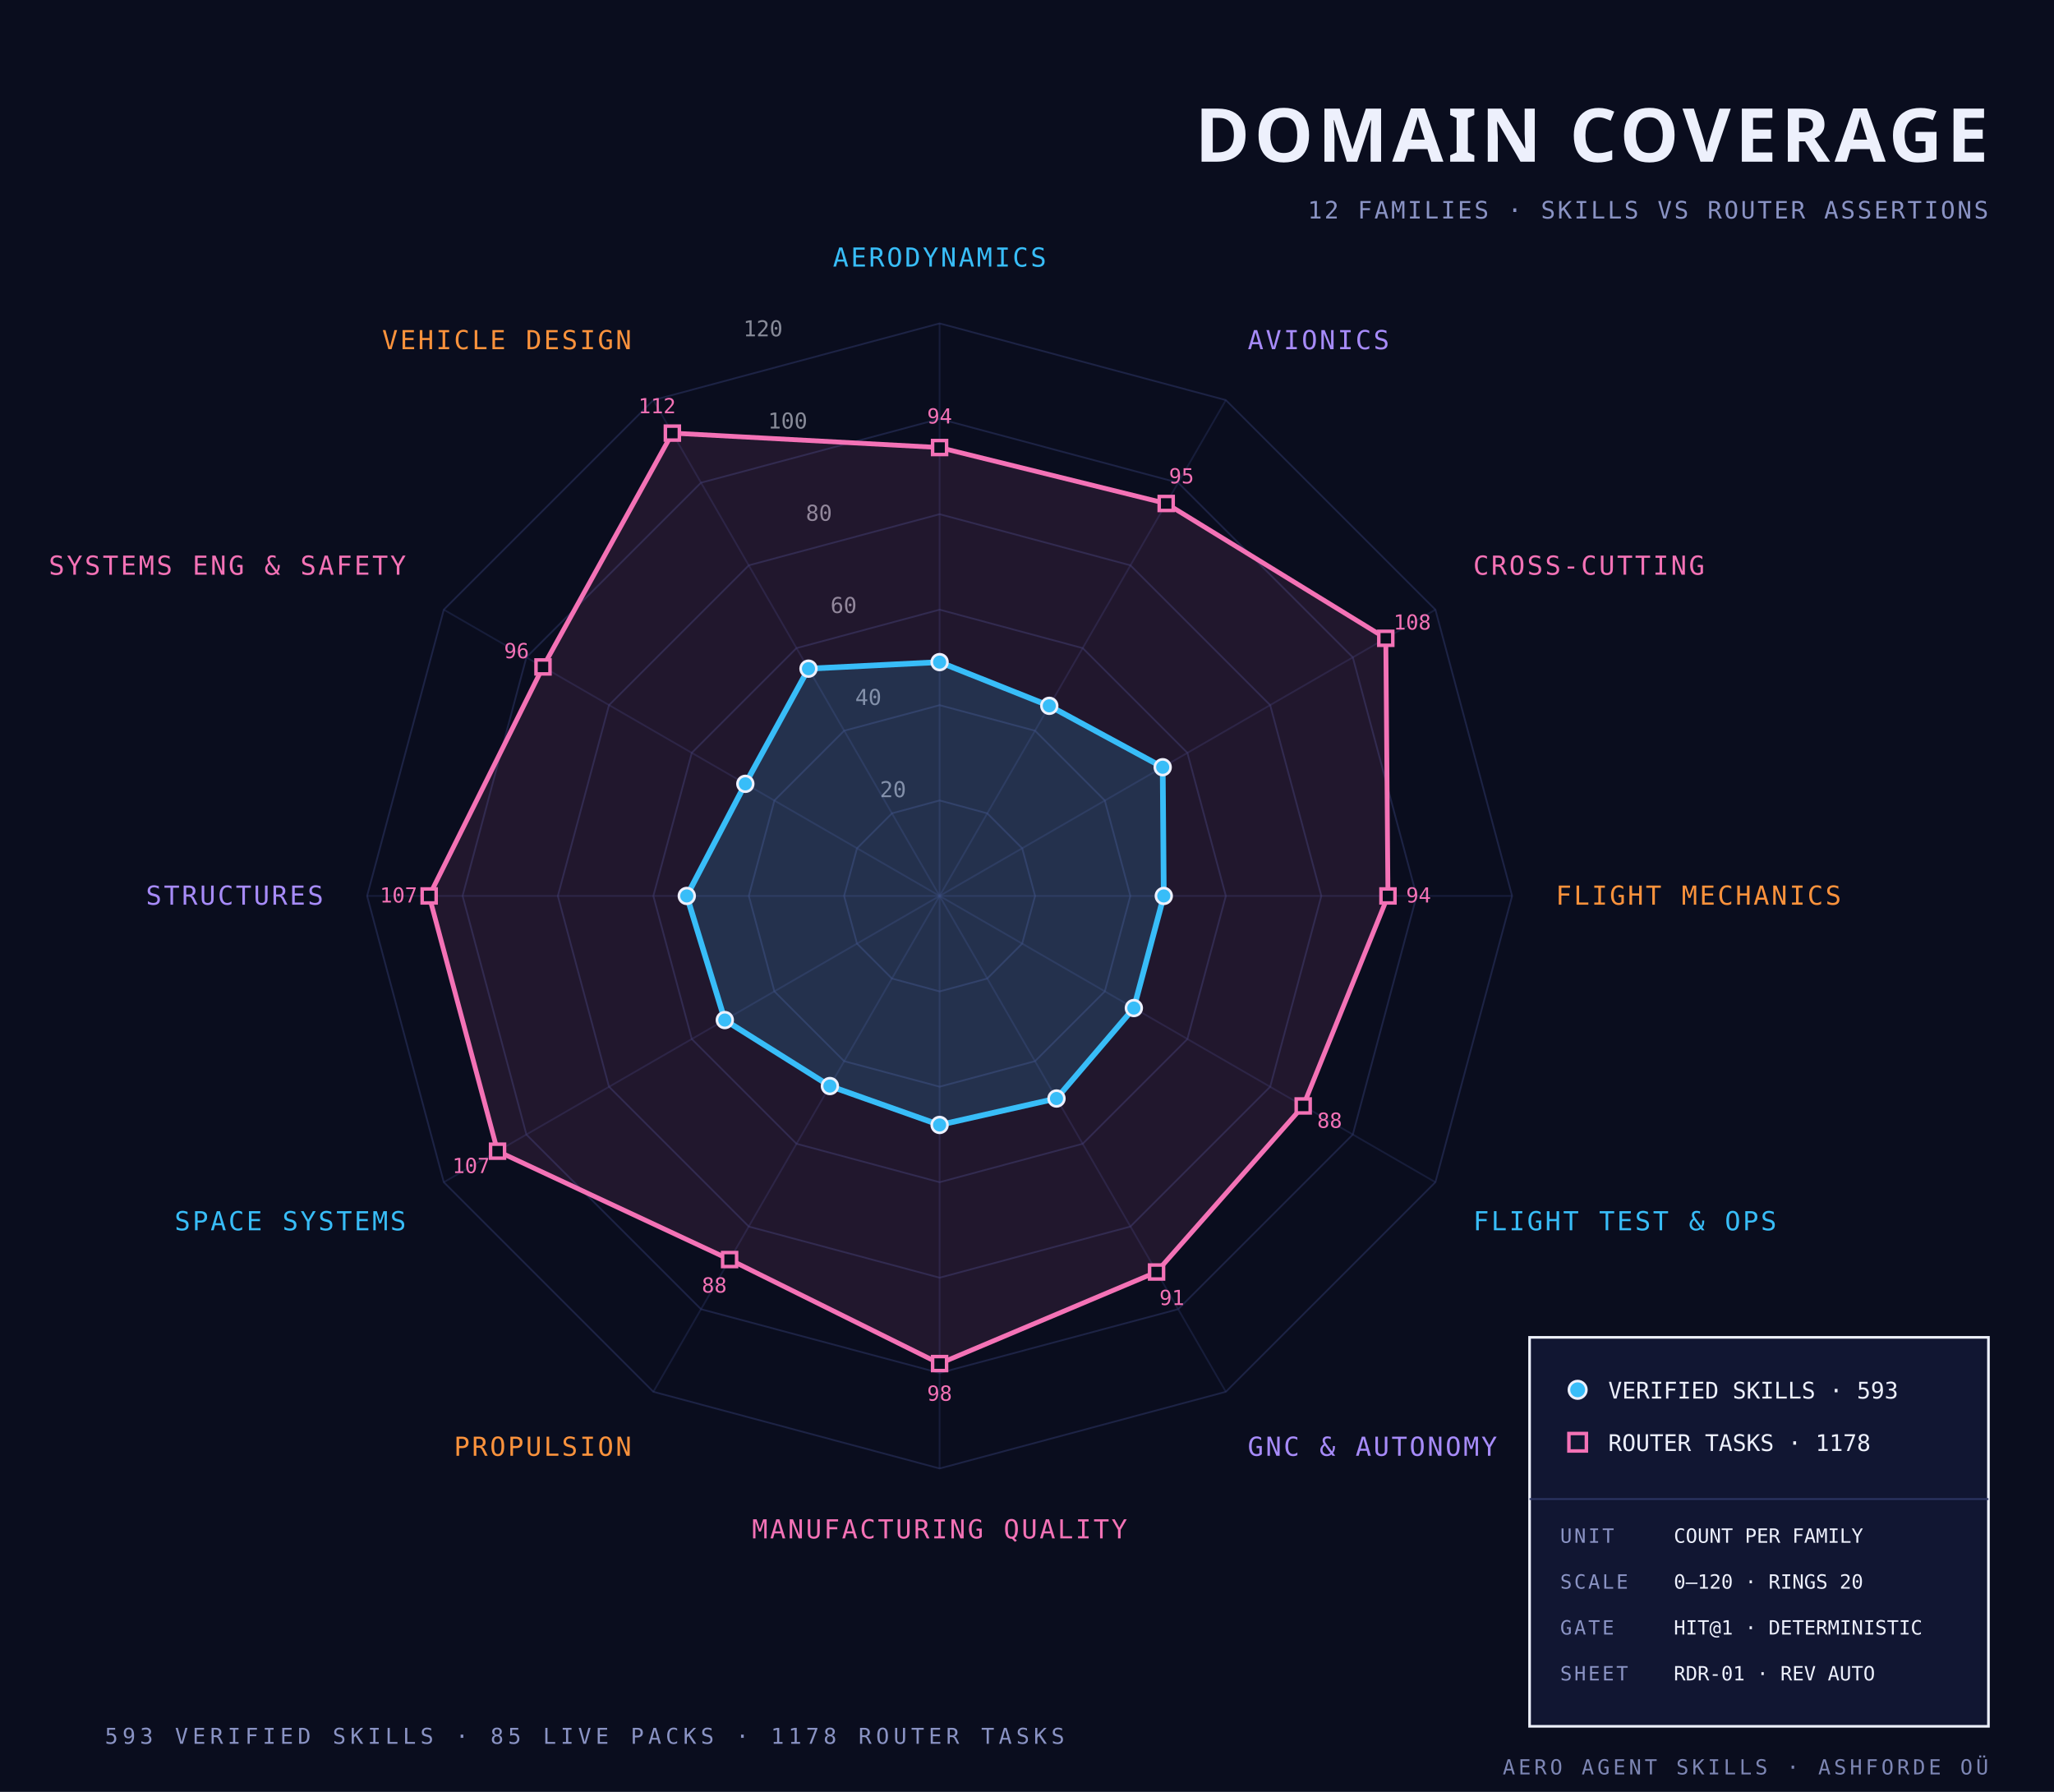
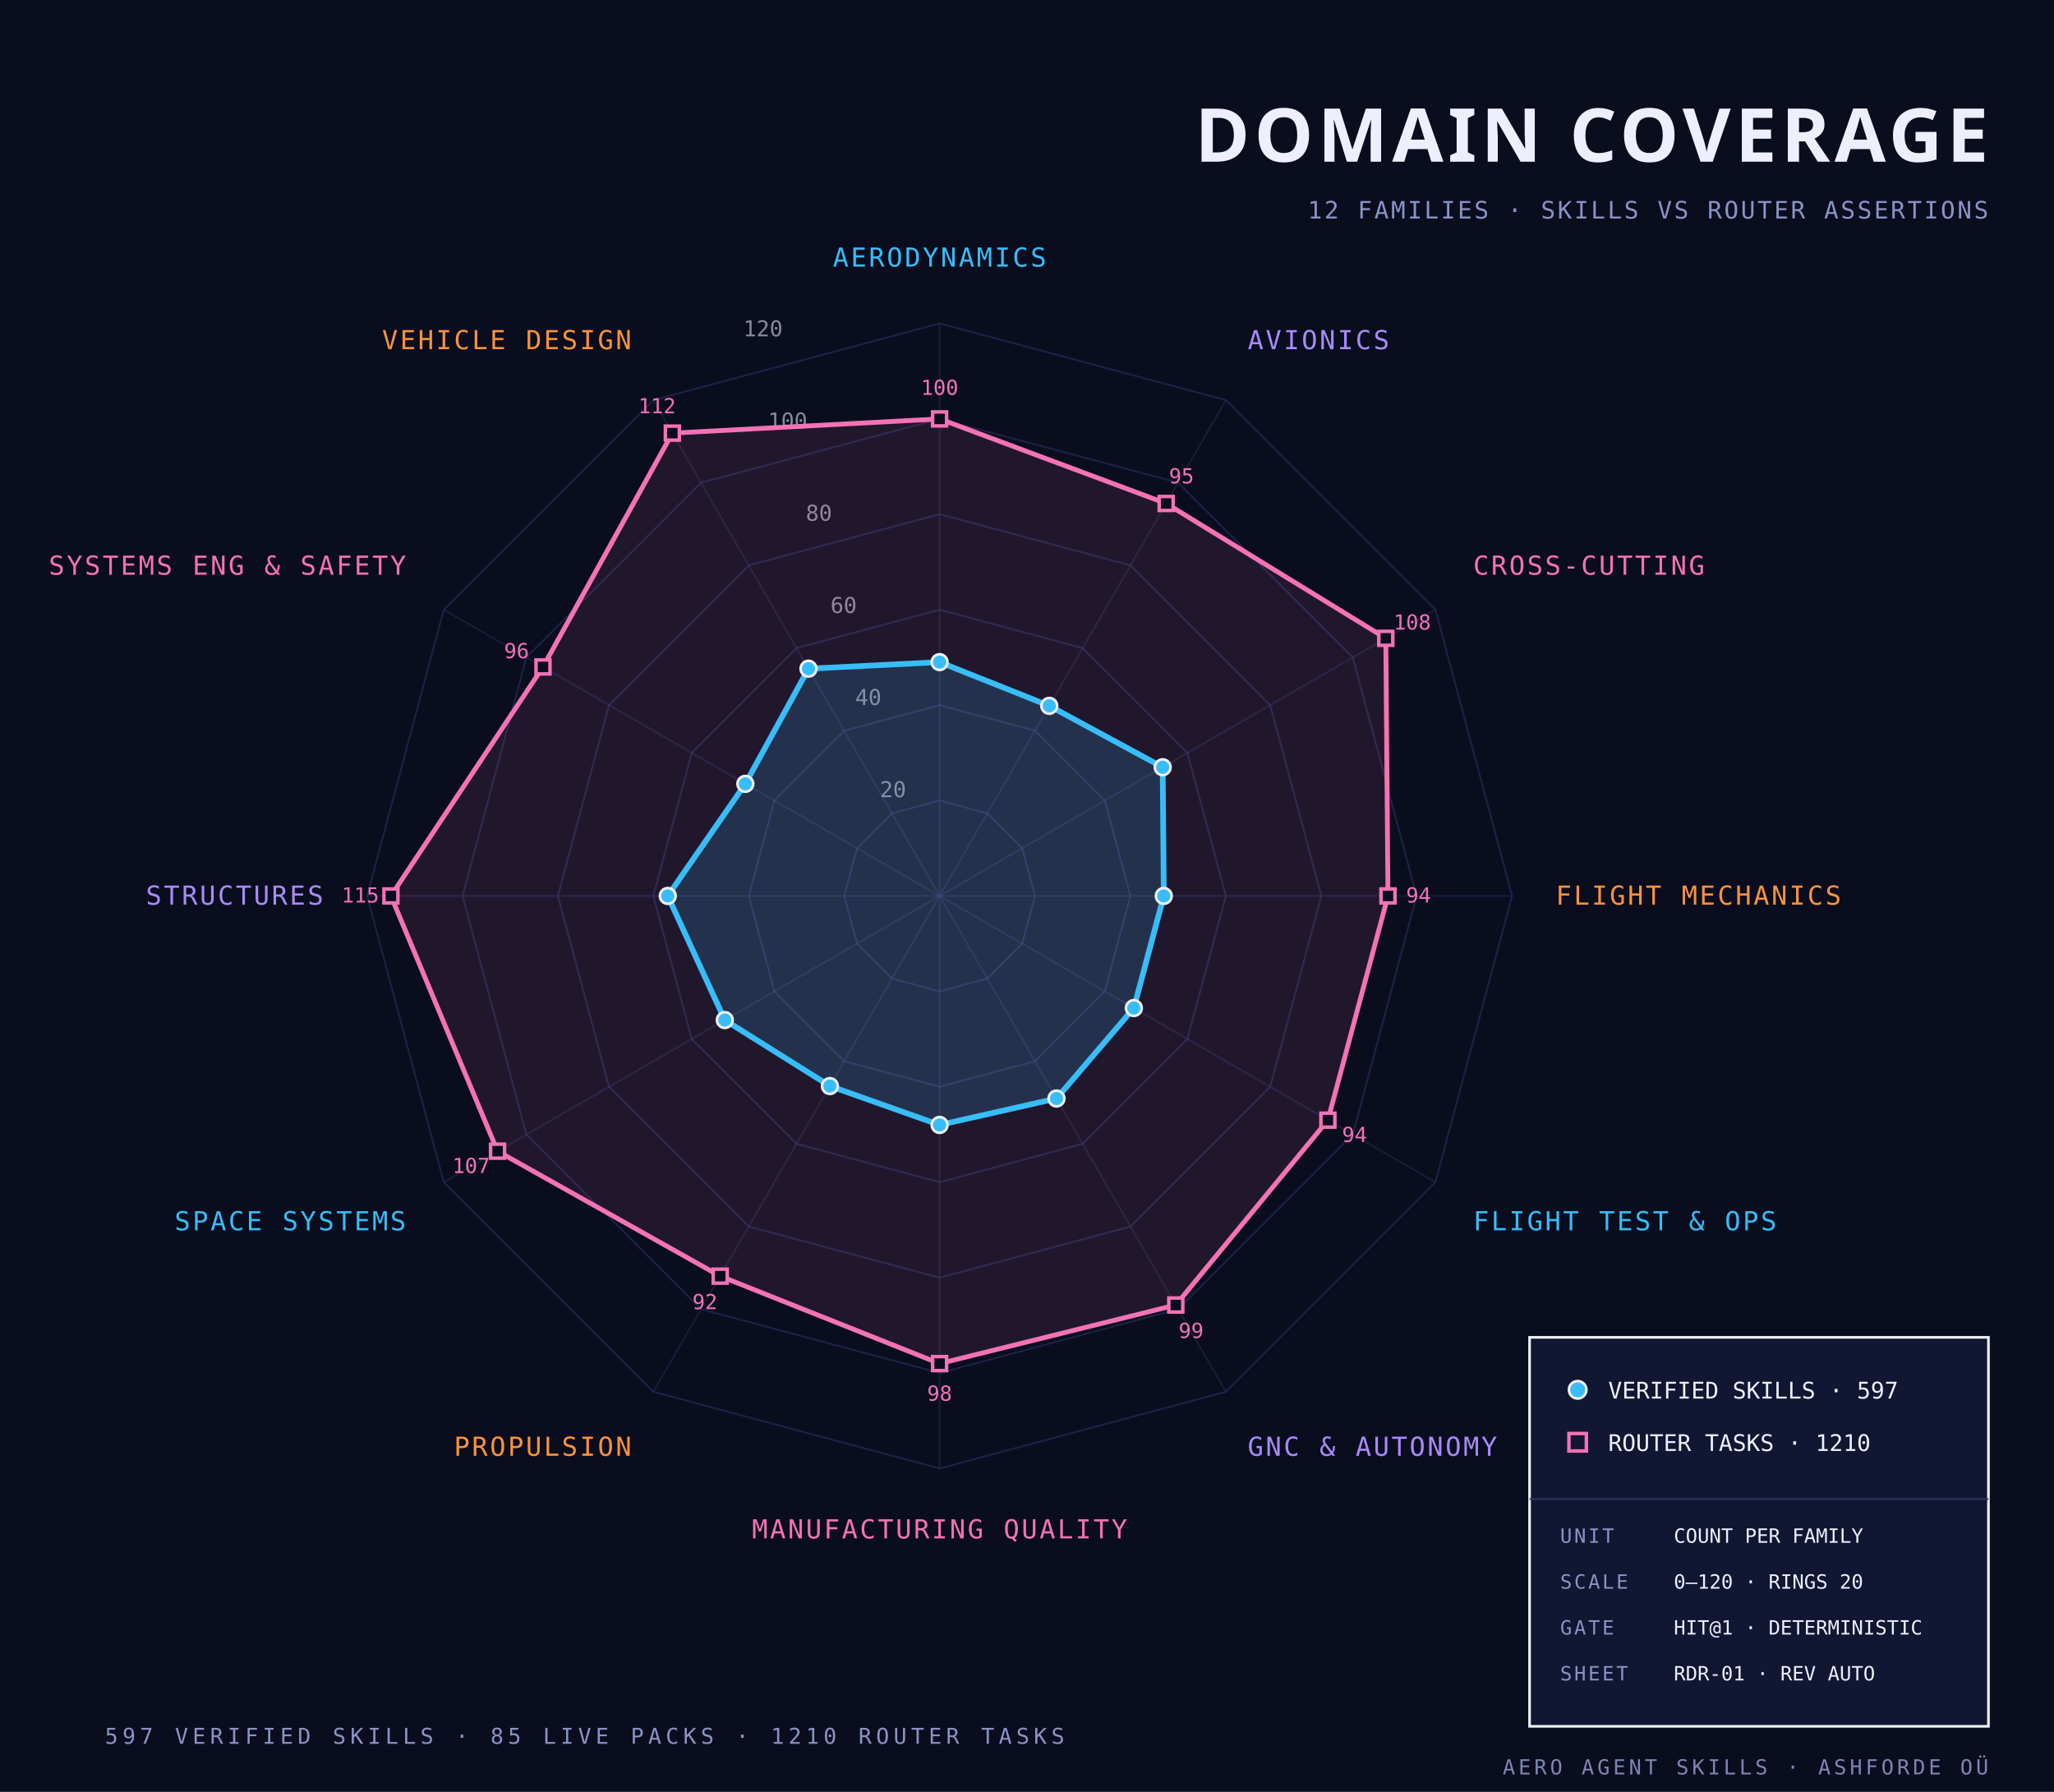
<svg xmlns="http://www.w3.org/2000/svg" width="940" height="820" viewBox="0 0 940 820">
  <style>
    .mono { font-family: "JetBrains Mono", "IBM Plex Mono", "Menlo", monospace; }
    .cond { font-family: "Barlow Condensed", "DIN Condensed", "Arial Narrow", sans-serif; font-weight: 700; text-transform: uppercase; }
    .serif { font-family: "Instrument Serif", Georgia, serif; font-style: italic; }
  </style>
  <rect width="940" height="820" fill="#0a0d1e" />
  <polygon points="430.0,366.3 451.8,372.2 467.8,388.2 473.7,410.0 467.8,431.8 451.8,447.8 430.0,453.7 408.2,447.8 392.2,431.8 386.3,410.0 392.2,388.2 408.2,372.2" fill="none" stroke="#2c3564" stroke-width="0.8" stroke-opacity="0.55" />
  <polygon points="430.0,322.7 473.7,334.4 505.6,366.3 517.3,410.0 505.6,453.7 473.7,485.6 430.0,497.3 386.3,485.6 354.4,453.7 342.7,410.0 354.4,366.3 386.3,334.4" fill="none" stroke="#2c3564" stroke-width="0.8" stroke-opacity="0.55" />
  <polygon points="430.0,279.0 495.5,296.6 543.4,344.5 561.0,410.0 543.4,475.5 495.5,523.4 430.0,541.0 364.5,523.4 316.6,475.5 299.0,410.0 316.6,344.5 364.5,296.6" fill="none" stroke="#2c3564" stroke-width="0.8" stroke-opacity="0.55" />
  <polygon points="430.0,235.3 517.3,258.7 581.3,322.7 604.7,410.0 581.3,497.3 517.3,561.3 430.0,584.7 342.7,561.3 278.7,497.3 255.3,410.0 278.7,322.7 342.7,258.7" fill="none" stroke="#2c3564" stroke-width="0.8" stroke-opacity="0.55" />
  <polygon points="430.0,191.7 539.2,220.9 619.1,300.8 648.3,410.0 619.1,519.2 539.2,599.1 430.0,628.3 320.8,599.1 240.9,519.2 211.7,410.0 240.9,300.8 320.8,220.9" fill="none" stroke="#2c3564" stroke-width="0.8" stroke-opacity="0.55" />
  <polygon points="430.0,148.0 561.0,183.1 656.9,279.0 692.0,410.0 656.9,541.0 561.0,636.9 430.0,672.0 299.0,636.9 203.1,541.0 168.0,410.0 203.1,279.0 299.0,183.1" fill="none" stroke="#2c3564" stroke-width="0.8" stroke-opacity="0.55" />
  <line x1="430" y1="410" x2="430.0" y2="148.0" stroke="#2c3564" stroke-width="0.8" stroke-opacity="0.4" />
  <line x1="430" y1="410" x2="561.0" y2="183.1" stroke="#2c3564" stroke-width="0.8" stroke-opacity="0.4" />
  <line x1="430" y1="410" x2="656.9" y2="279.0" stroke="#2c3564" stroke-width="0.8" stroke-opacity="0.4" />
  <line x1="430" y1="410" x2="692.0" y2="410.0" stroke="#2c3564" stroke-width="0.8" stroke-opacity="0.4" />
  <line x1="430" y1="410" x2="656.9" y2="541.0" stroke="#2c3564" stroke-width="0.8" stroke-opacity="0.4" />
  <line x1="430" y1="410" x2="561.0" y2="636.9" stroke="#2c3564" stroke-width="0.8" stroke-opacity="0.4" />
  <line x1="430" y1="410" x2="430.0" y2="672.0" stroke="#2c3564" stroke-width="0.8" stroke-opacity="0.4" />
  <line x1="430" y1="410" x2="299.0" y2="636.9" stroke="#2c3564" stroke-width="0.8" stroke-opacity="0.4" />
  <line x1="430" y1="410" x2="203.1" y2="541.0" stroke="#2c3564" stroke-width="0.8" stroke-opacity="0.4" />
  <line x1="430" y1="410" x2="168.0" y2="410.0" stroke="#2c3564" stroke-width="0.8" stroke-opacity="0.4" />
  <line x1="430" y1="410" x2="203.1" y2="279.0" stroke="#2c3564" stroke-width="0.8" stroke-opacity="0.4" />
  <line x1="430" y1="410" x2="299.0" y2="183.1" stroke="#2c3564" stroke-width="0.8" stroke-opacity="0.4" />
  <text class="mono" x="414.7" y="364.8" text-anchor="end" font-size="10" fill="#edf0fc" opacity="0.55">20</text>
  <text class="mono" x="403.4" y="322.6" text-anchor="end" font-size="10" fill="#edf0fc" opacity="0.55">40</text>
  <text class="mono" x="392.1" y="280.5" text-anchor="end" font-size="10" fill="#edf0fc" opacity="0.55">60</text>
  <text class="mono" x="380.8" y="238.3" text-anchor="end" font-size="10" fill="#edf0fc" opacity="0.55">80</text>
  <text class="mono" x="369.5" y="196.1" text-anchor="end" font-size="10" fill="#edf0fc" opacity="0.55">100</text>
  <text class="mono" x="358.2" y="153.9" text-anchor="end" font-size="10" fill="#edf0fc" opacity="0.55">120</text>
  <text class="mono" x="430.0" y="122.0" text-anchor="middle" font-size="12" fill="#38bdf8" letter-spacing="1">AERODYNAMICS</text>
  <text class="mono" x="571.0" y="159.8" text-anchor="start" font-size="12" fill="#a78bfa" letter-spacing="1">AVIONICS</text>
  <text class="mono" x="674.2" y="263.0" text-anchor="start" font-size="12" fill="#f472b6" letter-spacing="1">CROSS-CUTTING</text>
  <text class="mono" x="712.0" y="414.0" text-anchor="start" font-size="12" fill="#fb923c" letter-spacing="1">FLIGHT MECHANICS</text>
  <text class="mono" x="674.2" y="563.0" text-anchor="start" font-size="12" fill="#38bdf8" letter-spacing="1">FLIGHT TEST &amp; OPS</text>
  <text class="mono" x="571.0" y="666.2" text-anchor="start" font-size="12" fill="#a78bfa" letter-spacing="1">GNC &amp; AUTONOMY</text>
  <text class="mono" x="430.0" y="704.0" text-anchor="middle" font-size="12" fill="#f472b6" letter-spacing="1">MANUFACTURING QUALITY</text>
  <text class="mono" x="289.0" y="666.2" text-anchor="end" font-size="12" fill="#fb923c" letter-spacing="1">PROPULSION</text>
  <text class="mono" x="185.8" y="563.0" text-anchor="end" font-size="12" fill="#38bdf8" letter-spacing="1">SPACE SYSTEMS</text>
  <text class="mono" x="148.0" y="414.0" text-anchor="end" font-size="12" fill="#a78bfa" letter-spacing="1">STRUCTURES</text>
  <text class="mono" x="185.8" y="263.0" text-anchor="end" font-size="12" fill="#f472b6" letter-spacing="1">SYSTEMS ENG &amp; SAFETY</text>
  <text class="mono" x="289.0" y="159.8" text-anchor="end" font-size="12" fill="#fb923c" letter-spacing="1">VEHICLE DESIGN</text>
-   <polygon points="430.0,204.8 533.7,230.4 634.2,292.1 635.2,410.0 596.4,506.1 529.3,582.1 430.0,624.0 333.9,576.4 227.7,526.8 196.4,410.0 248.5,305.2 307.7,198.2" fill="#f472b6" fill-opacity="0.10" stroke="#f472b6" stroke-width="2.2" />
-   <rect x="426.8" y="201.6" width="6.4" height="6.4" fill="#0a0d1e" stroke="#f472b6" stroke-width="1.6" />
+   <polygon points="430.0,191.7 533.7,230.4 634.2,292.1 635.2,410.0 607.7,512.6 538.1,597.2 430.0,624.0 329.6,584.0 227.7,526.8 178.9,410.0 248.5,305.2 307.7,198.2" fill="#f472b6" fill-opacity="0.10" stroke="#f472b6" stroke-width="2.2" />
+   <rect x="426.8" y="188.5" width="6.4" height="6.4" fill="#0a0d1e" stroke="#f472b6" stroke-width="1.6" />
  <rect x="530.5" y="227.2" width="6.4" height="6.4" fill="#0a0d1e" stroke="#f472b6" stroke-width="1.6" />
  <rect x="631.0" y="288.9" width="6.4" height="6.4" fill="#0a0d1e" stroke="#f472b6" stroke-width="1.6" />
  <rect x="632.0" y="406.8" width="6.4" height="6.4" fill="#0a0d1e" stroke="#f472b6" stroke-width="1.6" />
-   <rect x="593.2" y="502.9" width="6.4" height="6.4" fill="#0a0d1e" stroke="#f472b6" stroke-width="1.6" />
-   <rect x="526.1" y="578.9" width="6.4" height="6.4" fill="#0a0d1e" stroke="#f472b6" stroke-width="1.6" />
+   <rect x="604.5" y="509.4" width="6.4" height="6.4" fill="#0a0d1e" stroke="#f472b6" stroke-width="1.6" />
+   <rect x="534.9" y="594.0" width="6.4" height="6.4" fill="#0a0d1e" stroke="#f472b6" stroke-width="1.6" />
  <rect x="426.8" y="620.8" width="6.4" height="6.4" fill="#0a0d1e" stroke="#f472b6" stroke-width="1.6" />
-   <rect x="330.7" y="573.2" width="6.4" height="6.4" fill="#0a0d1e" stroke="#f472b6" stroke-width="1.6" />
+   <rect x="326.4" y="580.8" width="6.4" height="6.4" fill="#0a0d1e" stroke="#f472b6" stroke-width="1.6" />
  <rect x="224.5" y="523.6" width="6.4" height="6.4" fill="#0a0d1e" stroke="#f472b6" stroke-width="1.6" />
-   <rect x="193.2" y="406.8" width="6.4" height="6.4" fill="#0a0d1e" stroke="#f472b6" stroke-width="1.6" />
+   <rect x="175.7" y="406.8" width="6.4" height="6.4" fill="#0a0d1e" stroke="#f472b6" stroke-width="1.6" />
  <rect x="245.3" y="302.0" width="6.4" height="6.4" fill="#0a0d1e" stroke="#f472b6" stroke-width="1.6" />
  <rect x="304.5" y="195.0" width="6.4" height="6.4" fill="#0a0d1e" stroke="#f472b6" stroke-width="1.6" />
-   <polygon points="430.0,303.0 480.2,323.0 532.1,351.1 532.6,410.0 518.9,461.3 483.5,502.7 430.0,514.8 379.8,497.0 331.7,466.8 314.3,410.0 341.1,358.7 370.0,306.0" fill="#38bdf8" fill-opacity="0.16" stroke="#38bdf8" stroke-width="2.6" />
+   <polygon points="430.0,303.0 480.2,323.0 532.1,351.1 532.6,410.0 518.9,461.3 483.5,502.7 430.0,514.8 379.8,497.0 331.7,466.8 305.6,410.0 341.1,358.7 370.0,306.0" fill="#38bdf8" fill-opacity="0.16" stroke="#38bdf8" stroke-width="2.6" />
  <circle cx="430.0" cy="303.0" r="3.6" fill="#38bdf8" stroke="#edf0fc" stroke-width="1.2" />
  <circle cx="480.2" cy="323.0" r="3.6" fill="#38bdf8" stroke="#edf0fc" stroke-width="1.2" />
  <circle cx="532.1" cy="351.1" r="3.6" fill="#38bdf8" stroke="#edf0fc" stroke-width="1.2" />
  <circle cx="532.6" cy="410.0" r="3.6" fill="#38bdf8" stroke="#edf0fc" stroke-width="1.2" />
  <circle cx="518.9" cy="461.3" r="3.6" fill="#38bdf8" stroke="#edf0fc" stroke-width="1.2" />
  <circle cx="483.5" cy="502.7" r="3.6" fill="#38bdf8" stroke="#edf0fc" stroke-width="1.2" />
  <circle cx="430.0" cy="514.8" r="3.6" fill="#38bdf8" stroke="#edf0fc" stroke-width="1.2" />
  <circle cx="379.8" cy="497.0" r="3.6" fill="#38bdf8" stroke="#edf0fc" stroke-width="1.2" />
  <circle cx="331.7" cy="466.8" r="3.6" fill="#38bdf8" stroke="#edf0fc" stroke-width="1.2" />
-   <circle cx="314.3" cy="410.0" r="3.6" fill="#38bdf8" stroke="#edf0fc" stroke-width="1.2" />
+   <circle cx="305.6" cy="410.0" r="3.6" fill="#38bdf8" stroke="#edf0fc" stroke-width="1.2" />
  <circle cx="341.1" cy="358.7" r="3.6" fill="#38bdf8" stroke="#edf0fc" stroke-width="1.2" />
  <circle cx="370.0" cy="306.0" r="3.6" fill="#38bdf8" stroke="#edf0fc" stroke-width="1.2" />
-   <text class="mono" x="430.0" y="193.8" text-anchor="middle" font-size="9.5" fill="#f472b6">94</text>
+   <text class="mono" x="430.0" y="180.7" text-anchor="middle" font-size="9.5" fill="#f472b6">100</text>
  <text class="mono" x="540.7" y="221.2" text-anchor="middle" font-size="9.5" fill="#f472b6">95</text>
  <text class="mono" x="646.3" y="288.1" text-anchor="middle" font-size="9.5" fill="#f472b6">108</text>
  <text class="mono" x="649.2" y="413.0" text-anchor="middle" font-size="9.5" fill="#f472b6">94</text>
-   <text class="mono" x="608.5" y="516.1" text-anchor="middle" font-size="9.5" fill="#f472b6">88</text>
-   <text class="mono" x="536.3" y="597.2" text-anchor="middle" font-size="9.5" fill="#f472b6">91</text>
+   <text class="mono" x="619.9" y="522.6" text-anchor="middle" font-size="9.5" fill="#f472b6">94</text>
+   <text class="mono" x="545.1" y="612.3" text-anchor="middle" font-size="9.5" fill="#f472b6">99</text>
  <text class="mono" x="430.0" y="641.0" text-anchor="middle" font-size="9.5" fill="#f472b6">98</text>
-   <text class="mono" x="326.9" y="591.5" text-anchor="middle" font-size="9.5" fill="#f472b6">88</text>
+   <text class="mono" x="322.6" y="599.1" text-anchor="middle" font-size="9.5" fill="#f472b6">92</text>
  <text class="mono" x="215.6" y="536.8" text-anchor="middle" font-size="9.5" fill="#f472b6">107</text>
-   <text class="mono" x="182.4" y="413.0" text-anchor="middle" font-size="9.5" fill="#f472b6">107</text>
+   <text class="mono" x="164.9" y="413.0" text-anchor="middle" font-size="9.5" fill="#f472b6">115</text>
  <text class="mono" x="236.4" y="301.2" text-anchor="middle" font-size="9.5" fill="#f472b6">96</text>
  <text class="mono" x="300.7" y="189.1" text-anchor="middle" font-size="9.5" fill="#f472b6">112</text>
  <text class="cond" x="910.0" y="74.0" text-anchor="end" font-size="34" fill="#edf0fc" letter-spacing="2">DOMAIN COVERAGE</text>
  <text class="mono" x="910.0" y="100.0" text-anchor="end" font-size="11" fill="#8a93c4" letter-spacing="1">12 FAMILIES · SKILLS VS ROUTER ASSERTIONS</text>
  <rect x="700" y="612" width="210" height="178" fill="#111632" stroke="#edf0fc" stroke-width="1.2" />
  <line x1="700" y1="686" x2="910" y2="686" stroke="#2c3564" stroke-width="0.8" />
  <circle cx="722" cy="636" r="4" fill="#38bdf8" stroke="#edf0fc" stroke-width="1.2" />
-   <text class="mono" x="736.0" y="640.0" text-anchor="start" font-size="10.5" fill="#edf0fc">VERIFIED SKILLS · 593</text>
+   <text class="mono" x="736.0" y="640.0" text-anchor="start" font-size="10.5" fill="#edf0fc">VERIFIED SKILLS · 597</text>
  <rect x="718" y="656" width="8" height="8" fill="none" stroke="#f472b6" stroke-width="1.6" />
-   <text class="mono" x="736.0" y="664.0" text-anchor="start" font-size="10.5" fill="#edf0fc">ROUTER TASKS · 1178</text>
+   <text class="mono" x="736.0" y="664.0" text-anchor="start" font-size="10.5" fill="#edf0fc">ROUTER TASKS · 1210</text>
  <text class="mono" x="714.0" y="706.0" text-anchor="start" font-size="9" fill="#8a93c4" letter-spacing="1">UNIT</text>
  <text class="mono" x="766.0" y="706.0" text-anchor="start" font-size="9" fill="#edf0fc">COUNT PER FAMILY</text>
  <text class="mono" x="714.0" y="727.0" text-anchor="start" font-size="9" fill="#8a93c4" letter-spacing="1">SCALE</text>
  <text class="mono" x="766.0" y="727.0" text-anchor="start" font-size="9" fill="#edf0fc">0–120 · RINGS 20</text>
  <text class="mono" x="714.0" y="748.0" text-anchor="start" font-size="9" fill="#8a93c4" letter-spacing="1">GATE</text>
  <text class="mono" x="766.0" y="748.0" text-anchor="start" font-size="9" fill="#edf0fc">HIT@1 · DETERMINISTIC</text>
  <text class="mono" x="714.0" y="769.0" text-anchor="start" font-size="9" fill="#8a93c4" letter-spacing="1">SHEET</text>
  <text class="mono" x="766.0" y="769.0" text-anchor="start" font-size="9" fill="#edf0fc">RDR-01 · REV AUTO</text>
-   <text class="mono" x="48.0" y="798.0" text-anchor="start" font-size="10" fill="#8a93c4" letter-spacing="2">593 VERIFIED SKILLS · 85 LIVE PACKS · 1178 ROUTER TASKS</text>
+   <text class="mono" x="48.0" y="798.0" text-anchor="start" font-size="10" fill="#8a93c4" letter-spacing="2">597 VERIFIED SKILLS · 85 LIVE PACKS · 1210 ROUTER TASKS</text>
  <text class="mono" x="910.0" y="812.0" text-anchor="end" font-size="9.5" fill="#8a93c4" letter-spacing="1.5" opacity="0.9">AERO AGENT SKILLS · ASHFORDE OÜ</text>
</svg>
